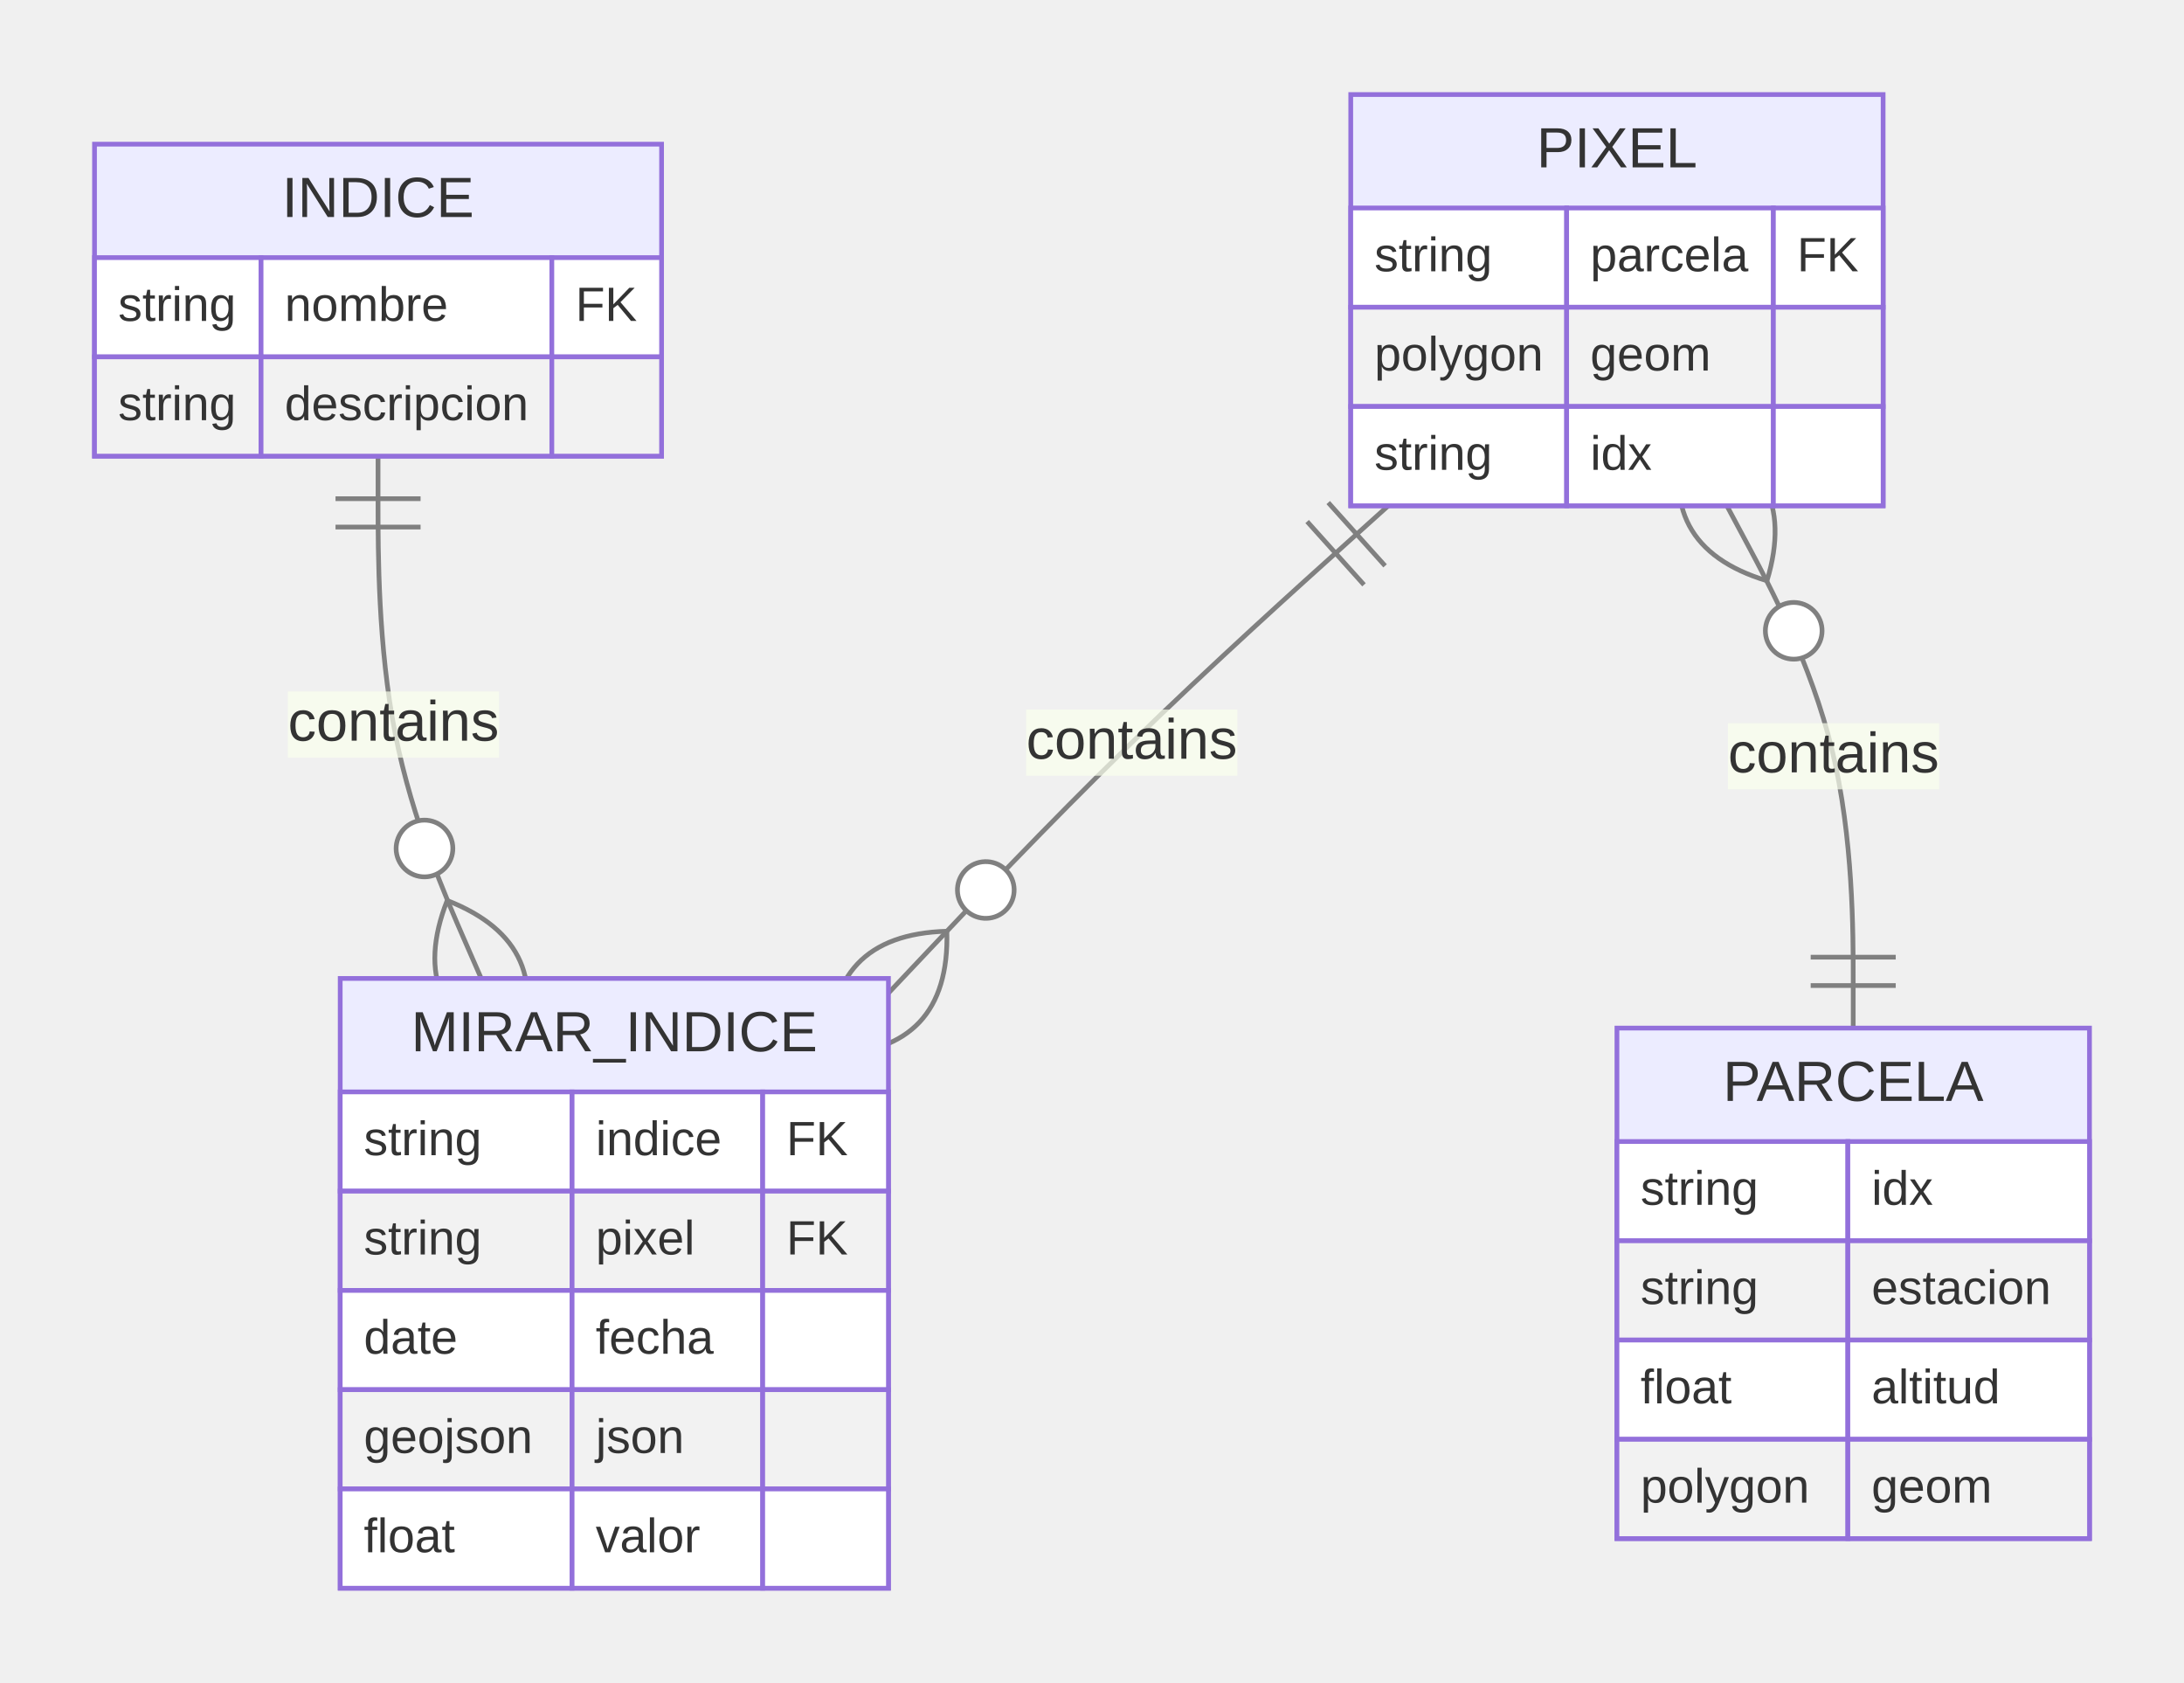
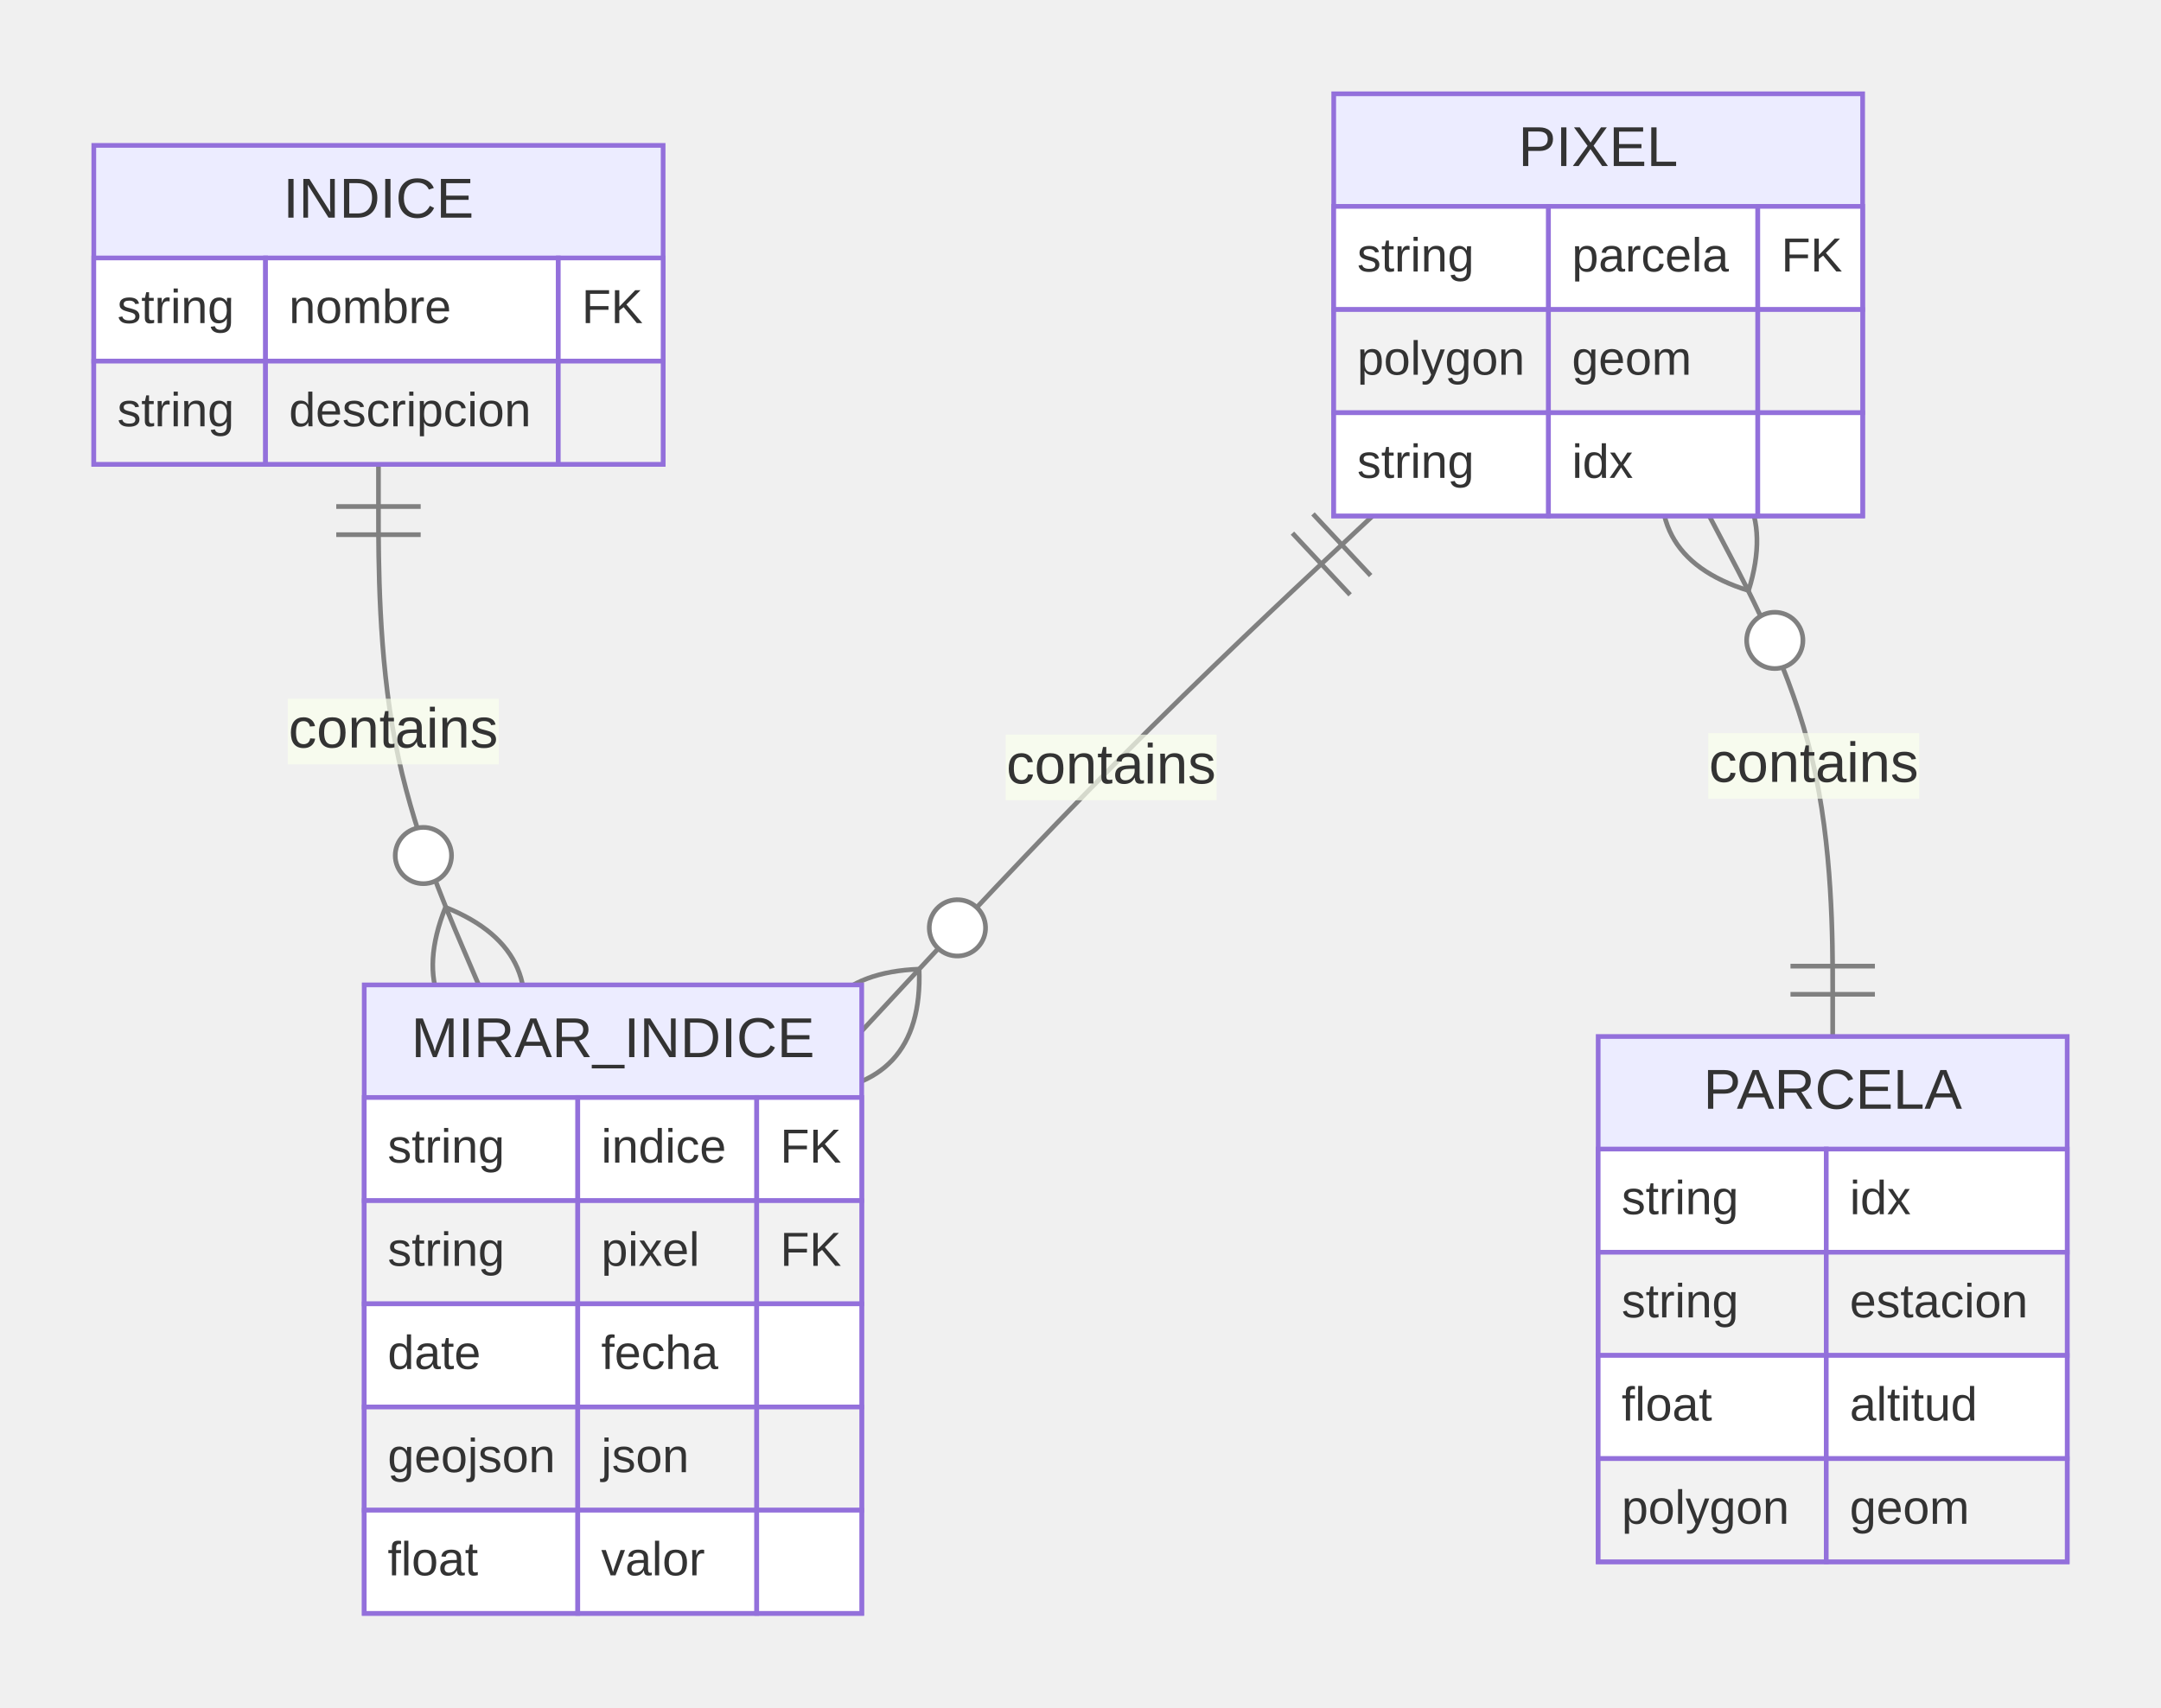
- <svg xmlns="http://www.w3.org/2000/svg" aria-roledescription="er" role="graphics-document document" viewBox="0 0 462.168 356" style="max-width: 462.168px; background-color: white;" width="100%" id="mermaid-1685974905494">
-   <style>#mermaid-1685974905494{font-family:"trebuchet ms",verdana,arial,sans-serif;font-size:16px;fill:#333;}#mermaid-1685974905494 .error-icon{fill:#552222;}#mermaid-1685974905494 .error-text{fill:#552222;stroke:#552222;}#mermaid-1685974905494 .edge-thickness-normal{stroke-width:2px;}#mermaid-1685974905494 .edge-thickness-thick{stroke-width:3.5px;}#mermaid-1685974905494 .edge-pattern-solid{stroke-dasharray:0;}#mermaid-1685974905494 .edge-pattern-dashed{stroke-dasharray:3;}#mermaid-1685974905494 .edge-pattern-dotted{stroke-dasharray:2;}#mermaid-1685974905494 .marker{fill:#333333;stroke:#333333;}#mermaid-1685974905494 .marker.cross{stroke:#333333;}#mermaid-1685974905494 svg{font-family:"trebuchet ms",verdana,arial,sans-serif;font-size:16px;}#mermaid-1685974905494 .entityBox{fill:#ECECFF;stroke:#9370DB;}#mermaid-1685974905494 .attributeBoxOdd{fill:#ffffff;stroke:#9370DB;}#mermaid-1685974905494 .attributeBoxEven{fill:#f2f2f2;stroke:#9370DB;}#mermaid-1685974905494 .relationshipLabelBox{fill:hsl(80, 100%, 96.275%);opacity:0.7;background-color:hsl(80, 100%, 96.275%);}#mermaid-1685974905494 .relationshipLabelBox rect{opacity:0.5;}#mermaid-1685974905494 .relationshipLine{stroke:#333333;}#mermaid-1685974905494 .entityTitleText{text-anchor:middle;font-size:18px;fill:#333;}#mermaid-1685974905494 :root{--mermaid-font-family:"trebuchet ms",verdana,arial,sans-serif;}</style>
+ <svg xmlns="http://www.w3.org/2000/svg" aria-roledescription="er" role="graphics-document document" viewBox="0 0 460.749 364" style="max-width: 460.749px; background-color: white;" width="100%" id="mermaid-1685972471756">
+   <style>#mermaid-1685972471756{font-family:"trebuchet ms",verdana,arial,sans-serif;font-size:16px;fill:#333;}#mermaid-1685972471756 .error-icon{fill:#552222;}#mermaid-1685972471756 .error-text{fill:#552222;stroke:#552222;}#mermaid-1685972471756 .edge-thickness-normal{stroke-width:2px;}#mermaid-1685972471756 .edge-thickness-thick{stroke-width:3.5px;}#mermaid-1685972471756 .edge-pattern-solid{stroke-dasharray:0;}#mermaid-1685972471756 .edge-pattern-dashed{stroke-dasharray:3;}#mermaid-1685972471756 .edge-pattern-dotted{stroke-dasharray:2;}#mermaid-1685972471756 .marker{fill:#333333;stroke:#333333;}#mermaid-1685972471756 .marker.cross{stroke:#333333;}#mermaid-1685972471756 svg{font-family:"trebuchet ms",verdana,arial,sans-serif;font-size:16px;}#mermaid-1685972471756 .entityBox{fill:#ECECFF;stroke:#9370DB;}#mermaid-1685972471756 .attributeBoxOdd{fill:#ffffff;stroke:#9370DB;}#mermaid-1685972471756 .attributeBoxEven{fill:#f2f2f2;stroke:#9370DB;}#mermaid-1685972471756 .relationshipLabelBox{fill:hsl(80, 100%, 96.275%);opacity:0.7;background-color:hsl(80, 100%, 96.275%);}#mermaid-1685972471756 .relationshipLabelBox rect{opacity:0.5;}#mermaid-1685972471756 .relationshipLine{stroke:#333333;}#mermaid-1685972471756 .entityTitleText{text-anchor:middle;font-size:18px;fill:#333;}#mermaid-1685972471756 :root{--mermaid-font-family:"trebuchet ms",verdana,arial,sans-serif;}</style>
  <g />
  <defs>
    <marker orient="auto" markerHeight="18" markerWidth="18" refY="9" refX="0" id="ONLY_ONE_START">
      <path d="M9,0 L9,18 M15,0 L15,18" fill="none" stroke="gray" />
    </marker>
  </defs>
  <defs>
    <marker orient="auto" markerHeight="18" markerWidth="18" refY="9" refX="18" id="ONLY_ONE_END">
      <path d="M3,0 L3,18 M9,0 L9,18" fill="none" stroke="gray" />
    </marker>
  </defs>
  <defs>
    <marker orient="auto" markerHeight="18" markerWidth="30" refY="9" refX="0" id="ZERO_OR_ONE_START">
      <circle r="6" cy="9" cx="21" fill="white" stroke="gray" />
      <path d="M9,0 L9,18" fill="none" stroke="gray" />
    </marker>
  </defs>
  <defs>
    <marker orient="auto" markerHeight="18" markerWidth="30" refY="9" refX="30" id="ZERO_OR_ONE_END">
      <circle r="6" cy="9" cx="9" fill="white" stroke="gray" />
      <path d="M21,0 L21,18" fill="none" stroke="gray" />
    </marker>
  </defs>
  <defs>
    <marker orient="auto" markerHeight="36" markerWidth="45" refY="18" refX="18" id="ONE_OR_MORE_START">
      <path d="M0,18 Q 18,0 36,18 Q 18,36 0,18 M42,9 L42,27" fill="none" stroke="gray" />
    </marker>
  </defs>
  <defs>
    <marker orient="auto" markerHeight="36" markerWidth="45" refY="18" refX="27" id="ONE_OR_MORE_END">
      <path d="M3,9 L3,27 M9,18 Q27,0 45,18 Q27,36 9,18" fill="none" stroke="gray" />
    </marker>
  </defs>
  <defs>
    <marker orient="auto" markerHeight="36" markerWidth="57" refY="18" refX="18" id="ZERO_OR_MORE_START">
      <circle r="6" cy="18" cx="48" fill="white" stroke="gray" />
      <path d="M0,18 Q18,0 36,18 Q18,36 0,18" fill="none" stroke="gray" />
    </marker>
  </defs>
  <defs>
    <marker orient="auto" markerHeight="36" markerWidth="57" refY="18" refX="39" id="ZERO_OR_MORE_END">
      <circle r="6" cy="18" cx="9" fill="white" stroke="gray" />
      <path d="M21,18 Q39,0 57,18 Q39,36 21,18" fill="none" stroke="gray" />
    </marker>
  </defs>
-   <path style="stroke: gray; fill: none;" marker-start="url(#ONLY_ONE_START)" marker-end="url(#ZERO_OR_MORE_END)" d="M80,96.5L80,106.583C80,116.667,80,136.833,83.639,155.25C87.278,173.667,94.556,190.333,98.195,198.667L101.834,207" class="er relationshipLine" />
-   <path style="stroke: gray; fill: none;" marker-start="url(#ONLY_ONE_START)" marker-end="url(#ZERO_OR_MORE_END)" d="M293.781,107L284.512,115.333C275.242,123.667,256.703,140.333,239.074,157.516C221.446,174.698,204.727,192.396,196.367,201.245L188.008,210.094" class="er relationshipLine" />
-   <path style="stroke: gray; fill: none;" marker-start="url(#ZERO_OR_MORE_START)" marker-end="url(#ONLY_ONE_END)" d="M365.43,107L369.887,115.333C374.343,123.667,383.256,140.333,387.712,158.75C392.168,177.167,392.168,197.333,392.168,207.417L392.168,217.5" class="er relationshipLine" />
-   <g transform="translate(20,30.5 )" id="entity-INDICE-368871f2-ca19-5bbc-8e0f-410080d17d51">
-     <rect height="66" width="120" y="0" x="0" class="er entityBox" />
-     <text style="dominant-baseline: middle; text-anchor: middle; font-size: 12px;" transform="translate(60,12)" y="0" x="0" id="text-entity-INDICE-368871f2-ca19-5bbc-8e0f-410080d17d51" class="er entityLabel">INDICE</text>
-     <rect height="21" width="35.246" y="24" x="0" class="er attributeBoxOdd" />
-     <text style="dominant-baseline: middle; font-size: 10.2px;" transform="translate(5,34.5)" y="0" x="0" id="text-entity-INDICE-368871f2-ca19-5bbc-8e0f-410080d17d51-attr-1-type" class="er entityLabel">string</text>
-     <rect height="21" width="61.531" y="24" x="35.246" class="er attributeBoxOdd" />
-     <text style="dominant-baseline: middle; font-size: 10.2px;" transform="translate(40.24582,34.5)" y="0" x="0" id="text-entity-INDICE-368871f2-ca19-5bbc-8e0f-410080d17d51-attr-1-name" class="er entityLabel">nombre</text>
-     <rect height="21" width="23.223" y="24" x="96.777" class="er attributeBoxOdd" />
-     <text style="dominant-baseline: middle; font-size: 10.2px;" transform="translate(101.7771,34.5)" y="0" x="0" id="text-entity-INDICE-368871f2-ca19-5bbc-8e0f-410080d17d51-attr-1-key" class="er entityLabel">FK</text>
-     <rect height="21" width="35.246" y="45" x="0" class="er attributeBoxEven" />
-     <text style="dominant-baseline: middle; font-size: 10.2px;" transform="translate(5,55.5)" y="0" x="0" id="text-entity-INDICE-368871f2-ca19-5bbc-8e0f-410080d17d51-attr-2-type" class="er entityLabel">string</text>
-     <rect height="21" width="61.531" y="45" x="35.246" class="er attributeBoxEven" />
-     <text style="dominant-baseline: middle; font-size: 10.2px;" transform="translate(40.24582,55.5)" y="0" x="0" id="text-entity-INDICE-368871f2-ca19-5bbc-8e0f-410080d17d51-attr-2-name" class="er entityLabel">descripcion</text>
-     <rect height="21" width="23.223" y="45" x="96.777" class="er attributeBoxEven" />
-     <text style="dominant-baseline: middle; font-size: 10.2px;" transform="translate(101.7771,55.5)" y="0" x="0" id="text-entity-INDICE-368871f2-ca19-5bbc-8e0f-410080d17d51-attr-2-key" class="er entityLabel" />
+   <path style="stroke: gray; fill: none;" marker-start="url(#ONLY_ONE_START)" marker-end="url(#ZERO_OR_MORE_END)" d="M80.693,99L80.693,109.167C80.693,119.333,80.693,139.667,84.254,158.167C87.816,176.667,94.938,193.333,98.499,201.667L102.061,210" class="er relationshipLine" />
+   <path style="stroke: gray; fill: none;" marker-start="url(#ONLY_ONE_START)" marker-end="url(#ZERO_OR_MORE_END)" d="M292.662,110L283.757,118.333C274.852,126.667,257.042,143.333,238.886,161.639C220.73,179.944,202.229,199.888,192.978,209.86L183.727,219.832" class="er relationshipLine" />
+   <path style="stroke: gray; fill: none;" marker-start="url(#ZERO_OR_MORE_START)" marker-end="url(#ONLY_ONE_END)" d="M364.433,110L368.819,118.333C373.205,126.667,381.977,143.333,386.363,161.833C390.749,180.333,390.749,200.667,390.749,210.833L390.749,221" class="er relationshipLine" />
+   <g transform="translate(20,31 )" id="entity-INDICE-368871f2-ca19-5bbc-8e0f-410080d17d51">
+     <rect height="68" width="121.386" y="0" x="0" class="er entityBox" />
+     <text style="dominant-baseline: middle; text-anchor: middle; font-size: 12px;" transform="translate(60.693,12)" y="0" x="0" id="text-entity-INDICE-368871f2-ca19-5bbc-8e0f-410080d17d51" class="er entityLabel">INDICE</text>
+     <rect height="22" width="36.619" y="24" x="0" class="er attributeBoxOdd" />
+     <text style="dominant-baseline: middle; font-size: 10.2px;" transform="translate(5,35)" y="0" x="0" id="text-entity-INDICE-368871f2-ca19-5bbc-8e0f-410080d17d51-attr-1-type" class="er entityLabel">string</text>
+     <rect height="22" width="62.413" y="24" x="36.619" class="er attributeBoxOdd" />
+     <text style="dominant-baseline: middle; font-size: 10.2px;" transform="translate(41.61909,35)" y="0" x="0" id="text-entity-INDICE-368871f2-ca19-5bbc-8e0f-410080d17d51-attr-1-name" class="er entityLabel">nombre</text>
+     <rect height="22" width="22.354" y="24" x="99.032" class="er attributeBoxOdd" />
+     <text style="dominant-baseline: middle; font-size: 10.2px;" transform="translate(104.032,35)" y="0" x="0" id="text-entity-INDICE-368871f2-ca19-5bbc-8e0f-410080d17d51-attr-1-key" class="er entityLabel">FK</text>
+     <rect height="22" width="36.619" y="46" x="0" class="er attributeBoxEven" />
+     <text style="dominant-baseline: middle; font-size: 10.2px;" transform="translate(5,57)" y="0" x="0" id="text-entity-INDICE-368871f2-ca19-5bbc-8e0f-410080d17d51-attr-2-type" class="er entityLabel">string</text>
+     <rect height="22" width="62.413" y="46" x="36.619" class="er attributeBoxEven" />
+     <text style="dominant-baseline: middle; font-size: 10.2px;" transform="translate(41.61909,57)" y="0" x="0" id="text-entity-INDICE-368871f2-ca19-5bbc-8e0f-410080d17d51-attr-2-name" class="er entityLabel">descripcion</text>
+     <rect height="22" width="22.354" y="46" x="99.032" class="er attributeBoxEven" />
+     <text style="dominant-baseline: middle; font-size: 10.2px;" transform="translate(104.032,57)" y="0" x="0" id="text-entity-INDICE-368871f2-ca19-5bbc-8e0f-410080d17d51-attr-2-key" class="er entityLabel" />
  </g>
-   <g transform="translate(71.99219,207 )" id="entity-MIRARINDICE-35c834af-15b6-52dd-925c-beb3b9126567">
-     <rect height="129" width="116.016" y="0" x="0" class="er entityBox" />
-     <text style="dominant-baseline: middle; text-anchor: middle; font-size: 12px;" transform="translate(58.00781,12)" y="0" x="0" id="text-entity-MIRARINDICE-35c834af-15b6-52dd-925c-beb3b9126567" class="er entityLabel">MIRAR_INDICE</text>
-     <rect height="21" width="49.072" y="24" x="0" class="er attributeBoxOdd" />
-     <text style="dominant-baseline: middle; font-size: 10.2px;" transform="translate(5,34.5)" y="0" x="0" id="text-entity-MIRARINDICE-35c834af-15b6-52dd-925c-beb3b9126567-attr-1-type" class="er entityLabel">string</text>
-     <rect height="21" width="40.336" y="24" x="49.072" class="er attributeBoxOdd" />
-     <text style="dominant-baseline: middle; font-size: 10.2px;" transform="translate(54.07189,34.5)" y="0" x="0" id="text-entity-MIRARINDICE-35c834af-15b6-52dd-925c-beb3b9126567-attr-1-name" class="er entityLabel">indice</text>
-     <rect height="21" width="26.607" y="24" x="89.408" class="er attributeBoxOdd" />
-     <text style="dominant-baseline: middle; font-size: 10.2px;" transform="translate(94.4083,34.5)" y="0" x="0" id="text-entity-MIRARINDICE-35c834af-15b6-52dd-925c-beb3b9126567-attr-1-key" class="er entityLabel">FK</text>
-     <rect height="21" width="49.072" y="45" x="0" class="er attributeBoxEven" />
-     <text style="dominant-baseline: middle; font-size: 10.2px;" transform="translate(5,55.5)" y="0" x="0" id="text-entity-MIRARINDICE-35c834af-15b6-52dd-925c-beb3b9126567-attr-2-type" class="er entityLabel">string</text>
-     <rect height="21" width="40.336" y="45" x="49.072" class="er attributeBoxEven" />
-     <text style="dominant-baseline: middle; font-size: 10.2px;" transform="translate(54.07189,55.5)" y="0" x="0" id="text-entity-MIRARINDICE-35c834af-15b6-52dd-925c-beb3b9126567-attr-2-name" class="er entityLabel">pixel</text>
-     <rect height="21" width="26.607" y="45" x="89.408" class="er attributeBoxEven" />
-     <text style="dominant-baseline: middle; font-size: 10.2px;" transform="translate(94.4083,55.5)" y="0" x="0" id="text-entity-MIRARINDICE-35c834af-15b6-52dd-925c-beb3b9126567-attr-2-key" class="er entityLabel">FK</text>
-     <rect height="21" width="49.072" y="66" x="0" class="er attributeBoxOdd" />
-     <text style="dominant-baseline: middle; font-size: 10.2px;" transform="translate(5,76.5)" y="0" x="0" id="text-entity-MIRARINDICE-35c834af-15b6-52dd-925c-beb3b9126567-attr-3-type" class="er entityLabel">date</text>
-     <rect height="21" width="40.336" y="66" x="49.072" class="er attributeBoxOdd" />
-     <text style="dominant-baseline: middle; font-size: 10.2px;" transform="translate(54.07189,76.5)" y="0" x="0" id="text-entity-MIRARINDICE-35c834af-15b6-52dd-925c-beb3b9126567-attr-3-name" class="er entityLabel">fecha</text>
-     <rect height="21" width="26.607" y="66" x="89.408" class="er attributeBoxOdd" />
-     <text style="dominant-baseline: middle; font-size: 10.2px;" transform="translate(94.4083,76.5)" y="0" x="0" id="text-entity-MIRARINDICE-35c834af-15b6-52dd-925c-beb3b9126567-attr-3-key" class="er entityLabel" />
-     <rect height="21" width="49.072" y="87" x="0" class="er attributeBoxEven" />
-     <text style="dominant-baseline: middle; font-size: 10.2px;" transform="translate(5,97.5)" y="0" x="0" id="text-entity-MIRARINDICE-35c834af-15b6-52dd-925c-beb3b9126567-attr-4-type" class="er entityLabel">geojson</text>
-     <rect height="21" width="40.336" y="87" x="49.072" class="er attributeBoxEven" />
-     <text style="dominant-baseline: middle; font-size: 10.2px;" transform="translate(54.07189,97.5)" y="0" x="0" id="text-entity-MIRARINDICE-35c834af-15b6-52dd-925c-beb3b9126567-attr-4-name" class="er entityLabel">json</text>
-     <rect height="21" width="26.607" y="87" x="89.408" class="er attributeBoxEven" />
-     <text style="dominant-baseline: middle; font-size: 10.2px;" transform="translate(94.4083,97.5)" y="0" x="0" id="text-entity-MIRARINDICE-35c834af-15b6-52dd-925c-beb3b9126567-attr-4-key" class="er entityLabel" />
-     <rect height="21" width="49.072" y="108" x="0" class="er attributeBoxOdd" />
-     <text style="dominant-baseline: middle; font-size: 10.2px;" transform="translate(5,118.5)" y="0" x="0" id="text-entity-MIRARINDICE-35c834af-15b6-52dd-925c-beb3b9126567-attr-5-type" class="er entityLabel">float</text>
-     <rect height="21" width="40.336" y="108" x="49.072" class="er attributeBoxOdd" />
-     <text style="dominant-baseline: middle; font-size: 10.2px;" transform="translate(54.07189,118.5)" y="0" x="0" id="text-entity-MIRARINDICE-35c834af-15b6-52dd-925c-beb3b9126567-attr-5-name" class="er entityLabel">valor</text>
-     <rect height="21" width="26.607" y="108" x="89.408" class="er attributeBoxOdd" />
-     <text style="dominant-baseline: middle; font-size: 10.2px;" transform="translate(94.4083,118.5)" y="0" x="0" id="text-entity-MIRARINDICE-35c834af-15b6-52dd-925c-beb3b9126567-attr-5-key" class="er entityLabel" />
+   <g transform="translate(77.65882,210 )" id="entity-MIRARINDICE-35c834af-15b6-52dd-925c-beb3b9126567">
+     <rect height="134" width="106.068" y="0" x="0" class="er entityBox" />
+     <text style="dominant-baseline: middle; text-anchor: middle; font-size: 12px;" transform="translate(53.03418,12)" y="0" x="0" id="text-entity-MIRARINDICE-35c834af-15b6-52dd-925c-beb3b9126567" class="er entityLabel">MIRAR_INDICE</text>
+     <rect height="22" width="45.53" y="24" x="0" class="er attributeBoxOdd" />
+     <text style="dominant-baseline: middle; font-size: 10.2px;" transform="translate(5,35)" y="0" x="0" id="text-entity-MIRARINDICE-35c834af-15b6-52dd-925c-beb3b9126567-attr-1-type" class="er entityLabel">string</text>
+     <rect height="22" width="38.154" y="24" x="45.53" class="er attributeBoxOdd" />
+     <text style="dominant-baseline: middle; font-size: 10.2px;" transform="translate(50.5299,35)" y="0" x="0" id="text-entity-MIRARINDICE-35c834af-15b6-52dd-925c-beb3b9126567-attr-1-name" class="er entityLabel">indice</text>
+     <rect height="22" width="22.385" y="24" x="83.684" class="er attributeBoxOdd" />
+     <text style="dominant-baseline: middle; font-size: 10.2px;" transform="translate(88.68373,35)" y="0" x="0" id="text-entity-MIRARINDICE-35c834af-15b6-52dd-925c-beb3b9126567-attr-1-key" class="er entityLabel">FK</text>
+     <rect height="22" width="45.53" y="46" x="0" class="er attributeBoxEven" />
+     <text style="dominant-baseline: middle; font-size: 10.2px;" transform="translate(5,57)" y="0" x="0" id="text-entity-MIRARINDICE-35c834af-15b6-52dd-925c-beb3b9126567-attr-2-type" class="er entityLabel">string</text>
+     <rect height="22" width="38.154" y="46" x="45.53" class="er attributeBoxEven" />
+     <text style="dominant-baseline: middle; font-size: 10.2px;" transform="translate(50.5299,57)" y="0" x="0" id="text-entity-MIRARINDICE-35c834af-15b6-52dd-925c-beb3b9126567-attr-2-name" class="er entityLabel">pixel</text>
+     <rect height="22" width="22.385" y="46" x="83.684" class="er attributeBoxEven" />
+     <text style="dominant-baseline: middle; font-size: 10.2px;" transform="translate(88.68373,57)" y="0" x="0" id="text-entity-MIRARINDICE-35c834af-15b6-52dd-925c-beb3b9126567-attr-2-key" class="er entityLabel">FK</text>
+     <rect height="22" width="45.53" y="68" x="0" class="er attributeBoxOdd" />
+     <text style="dominant-baseline: middle; font-size: 10.2px;" transform="translate(5,79)" y="0" x="0" id="text-entity-MIRARINDICE-35c834af-15b6-52dd-925c-beb3b9126567-attr-3-type" class="er entityLabel">date</text>
+     <rect height="22" width="38.154" y="68" x="45.53" class="er attributeBoxOdd" />
+     <text style="dominant-baseline: middle; font-size: 10.2px;" transform="translate(50.5299,79)" y="0" x="0" id="text-entity-MIRARINDICE-35c834af-15b6-52dd-925c-beb3b9126567-attr-3-name" class="er entityLabel">fecha</text>
+     <rect height="22" width="22.385" y="68" x="83.684" class="er attributeBoxOdd" />
+     <text style="dominant-baseline: middle; font-size: 10.2px;" transform="translate(88.68373,79)" y="0" x="0" id="text-entity-MIRARINDICE-35c834af-15b6-52dd-925c-beb3b9126567-attr-3-key" class="er entityLabel" />
+     <rect height="22" width="45.53" y="90" x="0" class="er attributeBoxEven" />
+     <text style="dominant-baseline: middle; font-size: 10.2px;" transform="translate(5,101)" y="0" x="0" id="text-entity-MIRARINDICE-35c834af-15b6-52dd-925c-beb3b9126567-attr-4-type" class="er entityLabel">geojson</text>
+     <rect height="22" width="38.154" y="90" x="45.53" class="er attributeBoxEven" />
+     <text style="dominant-baseline: middle; font-size: 10.2px;" transform="translate(50.5299,101)" y="0" x="0" id="text-entity-MIRARINDICE-35c834af-15b6-52dd-925c-beb3b9126567-attr-4-name" class="er entityLabel">json</text>
+     <rect height="22" width="22.385" y="90" x="83.684" class="er attributeBoxEven" />
+     <text style="dominant-baseline: middle; font-size: 10.2px;" transform="translate(88.68373,101)" y="0" x="0" id="text-entity-MIRARINDICE-35c834af-15b6-52dd-925c-beb3b9126567-attr-4-key" class="er entityLabel" />
+     <rect height="22" width="45.53" y="112" x="0" class="er attributeBoxOdd" />
+     <text style="dominant-baseline: middle; font-size: 10.2px;" transform="translate(5,123)" y="0" x="0" id="text-entity-MIRARINDICE-35c834af-15b6-52dd-925c-beb3b9126567-attr-5-type" class="er entityLabel">float</text>
+     <rect height="22" width="38.154" y="112" x="45.53" class="er attributeBoxOdd" />
+     <text style="dominant-baseline: middle; font-size: 10.2px;" transform="translate(50.5299,123)" y="0" x="0" id="text-entity-MIRARINDICE-35c834af-15b6-52dd-925c-beb3b9126567-attr-5-name" class="er entityLabel">valor</text>
+     <rect height="22" width="22.385" y="112" x="83.684" class="er attributeBoxOdd" />
+     <text style="dominant-baseline: middle; font-size: 10.2px;" transform="translate(88.68373,123)" y="0" x="0" id="text-entity-MIRARINDICE-35c834af-15b6-52dd-925c-beb3b9126567-attr-5-key" class="er entityLabel" />
  </g>
-   <g transform="translate(285.8395,20 )" id="entity-PIXEL-f6818624-04a6-55fc-aa23-15dcef3cd9a9">
-     <rect height="87" width="112.657" y="0" x="0" class="er entityBox" />
-     <text style="dominant-baseline: middle; text-anchor: middle; font-size: 12px;" transform="translate(56.32872,12)" y="0" x="0" id="text-entity-PIXEL-f6818624-04a6-55fc-aa23-15dcef3cd9a9" class="er entityLabel">PIXEL</text>
-     <rect height="21" width="45.688" y="24" x="0" class="er attributeBoxOdd" />
-     <text style="dominant-baseline: middle; font-size: 10.2px;" transform="translate(5,34.5)" y="0" x="0" id="text-entity-PIXEL-f6818624-04a6-55fc-aa23-15dcef3cd9a9-attr-1-type" class="er entityLabel">string</text>
-     <rect height="21" width="43.747" y="24" x="45.688" class="er attributeBoxOdd" />
-     <text style="dominant-baseline: middle; font-size: 10.2px;" transform="translate(50.6875,34.5)" y="0" x="0" id="text-entity-PIXEL-f6818624-04a6-55fc-aa23-15dcef3cd9a9-attr-1-name" class="er entityLabel">parcela</text>
-     <rect height="21" width="23.223" y="24" x="89.435" class="er attributeBoxOdd" />
-     <text style="dominant-baseline: middle; font-size: 10.2px;" transform="translate(94.43451,34.5)" y="0" x="0" id="text-entity-PIXEL-f6818624-04a6-55fc-aa23-15dcef3cd9a9-attr-1-key" class="er entityLabel">FK</text>
-     <rect height="21" width="45.688" y="45" x="0" class="er attributeBoxEven" />
-     <text style="dominant-baseline: middle; font-size: 10.2px;" transform="translate(5,55.5)" y="0" x="0" id="text-entity-PIXEL-f6818624-04a6-55fc-aa23-15dcef3cd9a9-attr-2-type" class="er entityLabel">polygon</text>
-     <rect height="21" width="43.747" y="45" x="45.688" class="er attributeBoxEven" />
-     <text style="dominant-baseline: middle; font-size: 10.2px;" transform="translate(50.6875,55.5)" y="0" x="0" id="text-entity-PIXEL-f6818624-04a6-55fc-aa23-15dcef3cd9a9-attr-2-name" class="er entityLabel">geom</text>
-     <rect height="21" width="23.223" y="45" x="89.435" class="er attributeBoxEven" />
-     <text style="dominant-baseline: middle; font-size: 10.2px;" transform="translate(94.43451,55.5)" y="0" x="0" id="text-entity-PIXEL-f6818624-04a6-55fc-aa23-15dcef3cd9a9-attr-2-key" class="er entityLabel" />
-     <rect height="21" width="45.688" y="66" x="0" class="er attributeBoxOdd" />
-     <text style="dominant-baseline: middle; font-size: 10.2px;" transform="translate(5,76.5)" y="0" x="0" id="text-entity-PIXEL-f6818624-04a6-55fc-aa23-15dcef3cd9a9-attr-3-type" class="er entityLabel">string</text>
-     <rect height="21" width="43.747" y="66" x="45.688" class="er attributeBoxOdd" />
-     <text style="dominant-baseline: middle; font-size: 10.2px;" transform="translate(50.6875,76.5)" y="0" x="0" id="text-entity-PIXEL-f6818624-04a6-55fc-aa23-15dcef3cd9a9-attr-3-name" class="er entityLabel">idx</text>
-     <rect height="21" width="23.223" y="66" x="89.435" class="er attributeBoxOdd" />
-     <text style="dominant-baseline: middle; font-size: 10.2px;" transform="translate(94.43451,76.5)" y="0" x="0" id="text-entity-PIXEL-f6818624-04a6-55fc-aa23-15dcef3cd9a9-attr-3-key" class="er entityLabel" />
+   <g transform="translate(284.3641,20 )" id="entity-PIXEL-f6818624-04a6-55fc-aa23-15dcef3cd9a9">
+     <rect height="90" width="112.77" y="0" x="0" class="er entityBox" />
+     <text style="dominant-baseline: middle; text-anchor: middle; font-size: 12px;" transform="translate(56.38492,12)" y="0" x="0" id="text-entity-PIXEL-f6818624-04a6-55fc-aa23-15dcef3cd9a9" class="er entityLabel">PIXEL</text>
+     <rect height="22" width="45.788" y="24" x="0" class="er attributeBoxOdd" />
+     <text style="dominant-baseline: middle; font-size: 10.2px;" transform="translate(5,35)" y="0" x="0" id="text-entity-PIXEL-f6818624-04a6-55fc-aa23-15dcef3cd9a9-attr-1-type" class="er entityLabel">string</text>
+     <rect height="22" width="44.628" y="24" x="45.788" class="er attributeBoxOdd" />
+     <text style="dominant-baseline: middle; font-size: 10.2px;" transform="translate(50.78815,35)" y="0" x="0" id="text-entity-PIXEL-f6818624-04a6-55fc-aa23-15dcef3cd9a9-attr-1-name" class="er entityLabel">parcela</text>
+     <rect height="22" width="22.354" y="24" x="90.416" class="er attributeBoxOdd" />
+     <text style="dominant-baseline: middle; font-size: 10.2px;" transform="translate(95.41583,35)" y="0" x="0" id="text-entity-PIXEL-f6818624-04a6-55fc-aa23-15dcef3cd9a9-attr-1-key" class="er entityLabel">FK</text>
+     <rect height="22" width="45.788" y="46" x="0" class="er attributeBoxEven" />
+     <text style="dominant-baseline: middle; font-size: 10.2px;" transform="translate(5,57)" y="0" x="0" id="text-entity-PIXEL-f6818624-04a6-55fc-aa23-15dcef3cd9a9-attr-2-type" class="er entityLabel">polygon</text>
+     <rect height="22" width="44.628" y="46" x="45.788" class="er attributeBoxEven" />
+     <text style="dominant-baseline: middle; font-size: 10.2px;" transform="translate(50.78815,57)" y="0" x="0" id="text-entity-PIXEL-f6818624-04a6-55fc-aa23-15dcef3cd9a9-attr-2-name" class="er entityLabel">geom</text>
+     <rect height="22" width="22.354" y="46" x="90.416" class="er attributeBoxEven" />
+     <text style="dominant-baseline: middle; font-size: 10.2px;" transform="translate(95.41583,57)" y="0" x="0" id="text-entity-PIXEL-f6818624-04a6-55fc-aa23-15dcef3cd9a9-attr-2-key" class="er entityLabel" />
+     <rect height="22" width="45.788" y="68" x="0" class="er attributeBoxOdd" />
+     <text style="dominant-baseline: middle; font-size: 10.2px;" transform="translate(5,79)" y="0" x="0" id="text-entity-PIXEL-f6818624-04a6-55fc-aa23-15dcef3cd9a9-attr-3-type" class="er entityLabel">string</text>
+     <rect height="22" width="44.628" y="68" x="45.788" class="er attributeBoxOdd" />
+     <text style="dominant-baseline: middle; font-size: 10.2px;" transform="translate(50.78815,79)" y="0" x="0" id="text-entity-PIXEL-f6818624-04a6-55fc-aa23-15dcef3cd9a9-attr-3-name" class="er entityLabel">idx</text>
+     <rect height="22" width="22.354" y="68" x="90.416" class="er attributeBoxOdd" />
+     <text style="dominant-baseline: middle; font-size: 10.2px;" transform="translate(95.41583,79)" y="0" x="0" id="text-entity-PIXEL-f6818624-04a6-55fc-aa23-15dcef3cd9a9-attr-3-key" class="er entityLabel" />
  </g>
-   <g transform="translate(342.1683,217.5 )" id="entity-PARCELA-397a2d3f-8cad-5f6f-9c32-31c208451969">
-     <rect height="108" width="100" y="0" x="0" class="er entityBox" />
+   <g transform="translate(340.7491,221 )" id="entity-PARCELA-397a2d3f-8cad-5f6f-9c32-31c208451969">
+     <rect height="112" width="100" y="0" x="0" class="er entityBox" />
    <text style="dominant-baseline: middle; text-anchor: middle; font-size: 12px;" transform="translate(50,12)" y="0" x="0" id="text-entity-PARCELA-397a2d3f-8cad-5f6f-9c32-31c208451969" class="er entityLabel">PARCELA</text>
-     <rect height="21" width="48.867" y="24" x="0" class="er attributeBoxOdd" />
-     <text style="dominant-baseline: middle; font-size: 10.2px;" transform="translate(5,34.5)" y="0" x="0" id="text-entity-PARCELA-397a2d3f-8cad-5f6f-9c32-31c208451969-attr-1-type" class="er entityLabel">string</text>
-     <rect height="21" width="51.133" y="24" x="48.867" class="er attributeBoxOdd" />
-     <text style="dominant-baseline: middle; font-size: 10.2px;" transform="translate(53.86719,34.5)" y="0" x="0" id="text-entity-PARCELA-397a2d3f-8cad-5f6f-9c32-31c208451969-attr-1-name" class="er entityLabel">idx</text>
-     <rect height="21" width="48.867" y="45" x="0" class="er attributeBoxEven" />
-     <text style="dominant-baseline: middle; font-size: 10.2px;" transform="translate(5,55.5)" y="0" x="0" id="text-entity-PARCELA-397a2d3f-8cad-5f6f-9c32-31c208451969-attr-2-type" class="er entityLabel">string</text>
-     <rect height="21" width="51.133" y="45" x="48.867" class="er attributeBoxEven" />
-     <text style="dominant-baseline: middle; font-size: 10.2px;" transform="translate(53.86719,55.5)" y="0" x="0" id="text-entity-PARCELA-397a2d3f-8cad-5f6f-9c32-31c208451969-attr-2-name" class="er entityLabel">estacion</text>
-     <rect height="21" width="48.867" y="66" x="0" class="er attributeBoxOdd" />
-     <text style="dominant-baseline: middle; font-size: 10.2px;" transform="translate(5,76.5)" y="0" x="0" id="text-entity-PARCELA-397a2d3f-8cad-5f6f-9c32-31c208451969-attr-3-type" class="er entityLabel">float</text>
-     <rect height="21" width="51.133" y="66" x="48.867" class="er attributeBoxOdd" />
-     <text style="dominant-baseline: middle; font-size: 10.2px;" transform="translate(53.86719,76.5)" y="0" x="0" id="text-entity-PARCELA-397a2d3f-8cad-5f6f-9c32-31c208451969-attr-3-name" class="er entityLabel">altitud</text>
-     <rect height="21" width="48.867" y="87" x="0" class="er attributeBoxEven" />
-     <text style="dominant-baseline: middle; font-size: 10.2px;" transform="translate(5,97.5)" y="0" x="0" id="text-entity-PARCELA-397a2d3f-8cad-5f6f-9c32-31c208451969-attr-4-type" class="er entityLabel">polygon</text>
-     <rect height="21" width="51.133" y="87" x="48.867" class="er attributeBoxEven" />
-     <text style="dominant-baseline: middle; font-size: 10.2px;" transform="translate(53.86719,97.5)" y="0" x="0" id="text-entity-PARCELA-397a2d3f-8cad-5f6f-9c32-31c208451969-attr-4-name" class="er entityLabel">geom</text>
+     <rect height="22" width="48.63" y="24" x="0" class="er attributeBoxOdd" />
+     <text style="dominant-baseline: middle; font-size: 10.2px;" transform="translate(5,35)" y="0" x="0" id="text-entity-PARCELA-397a2d3f-8cad-5f6f-9c32-31c208451969-attr-1-type" class="er entityLabel">string</text>
+     <rect height="22" width="51.37" y="24" x="48.63" class="er attributeBoxOdd" />
+     <text style="dominant-baseline: middle; font-size: 10.2px;" transform="translate(53.63039,35)" y="0" x="0" id="text-entity-PARCELA-397a2d3f-8cad-5f6f-9c32-31c208451969-attr-1-name" class="er entityLabel">idx</text>
+     <rect height="22" width="48.63" y="46" x="0" class="er attributeBoxEven" />
+     <text style="dominant-baseline: middle; font-size: 10.2px;" transform="translate(5,57)" y="0" x="0" id="text-entity-PARCELA-397a2d3f-8cad-5f6f-9c32-31c208451969-attr-2-type" class="er entityLabel">string</text>
+     <rect height="22" width="51.37" y="46" x="48.63" class="er attributeBoxEven" />
+     <text style="dominant-baseline: middle; font-size: 10.2px;" transform="translate(53.63039,57)" y="0" x="0" id="text-entity-PARCELA-397a2d3f-8cad-5f6f-9c32-31c208451969-attr-2-name" class="er entityLabel">estacion</text>
+     <rect height="22" width="48.63" y="68" x="0" class="er attributeBoxOdd" />
+     <text style="dominant-baseline: middle; font-size: 10.2px;" transform="translate(5,79)" y="0" x="0" id="text-entity-PARCELA-397a2d3f-8cad-5f6f-9c32-31c208451969-attr-3-type" class="er entityLabel">float</text>
+     <rect height="22" width="51.37" y="68" x="48.63" class="er attributeBoxOdd" />
+     <text style="dominant-baseline: middle; font-size: 10.2px;" transform="translate(53.63039,79)" y="0" x="0" id="text-entity-PARCELA-397a2d3f-8cad-5f6f-9c32-31c208451969-attr-3-name" class="er entityLabel">altitud</text>
+     <rect height="22" width="48.63" y="90" x="0" class="er attributeBoxEven" />
+     <text style="dominant-baseline: middle; font-size: 10.2px;" transform="translate(5,101)" y="0" x="0" id="text-entity-PARCELA-397a2d3f-8cad-5f6f-9c32-31c208451969-attr-4-type" class="er entityLabel">polygon</text>
+     <rect height="22" width="51.37" y="90" x="48.63" class="er attributeBoxEven" />
+     <text style="dominant-baseline: middle; font-size: 10.2px;" transform="translate(53.63039,101)" y="0" x="0" id="text-entity-PARCELA-397a2d3f-8cad-5f6f-9c32-31c208451969-attr-4-name" class="er entityLabel">geom</text>
  </g>
-   <rect height="14" width="44.703" y="146.292" x="60.915" class="er relationshipLabelBox" />
-   <text style="text-anchor: middle; dominant-baseline: middle; font-size: 12px;" y="153.292" x="83.267" id="rel1" class="er relationshipLabel">contains</text>
-   <rect height="14" width="44.703" y="150.109" x="217.141" class="er relationshipLabelBox" />
-   <text style="text-anchor: middle; dominant-baseline: middle; font-size: 12px;" y="157.109" x="239.493" id="rel2" class="er relationshipLabel">contains</text>
-   <rect height="14" width="44.703" y="152.994" x="365.654" class="er relationshipLabelBox" />
-   <text style="text-anchor: middle; dominant-baseline: middle; font-size: 12px;" y="159.994" x="388.006" id="rel3" class="er relationshipLabel">contains</text>
+   <rect height="14" width="44.979" y="148.982" x="61.362" class="er relationshipLabelBox" />
+   <text style="text-anchor: middle; dominant-baseline: middle; font-size: 12px;" y="155.982" x="83.851" id="rel1" class="er relationshipLabel">contains</text>
+   <rect height="14" width="44.979" y="156.638" x="214.419" class="er relationshipLabelBox" />
+   <text style="text-anchor: middle; dominant-baseline: middle; font-size: 12px;" y="163.638" x="236.908" id="rel2" class="er relationshipLabel">contains</text>
+   <rect height="14" width="44.979" y="156.307" x="364.213" class="er relationshipLabelBox" />
+   <text style="text-anchor: middle; dominant-baseline: middle; font-size: 12px;" y="163.307" x="386.702" id="rel3" class="er relationshipLabel">contains</text>
</svg>
